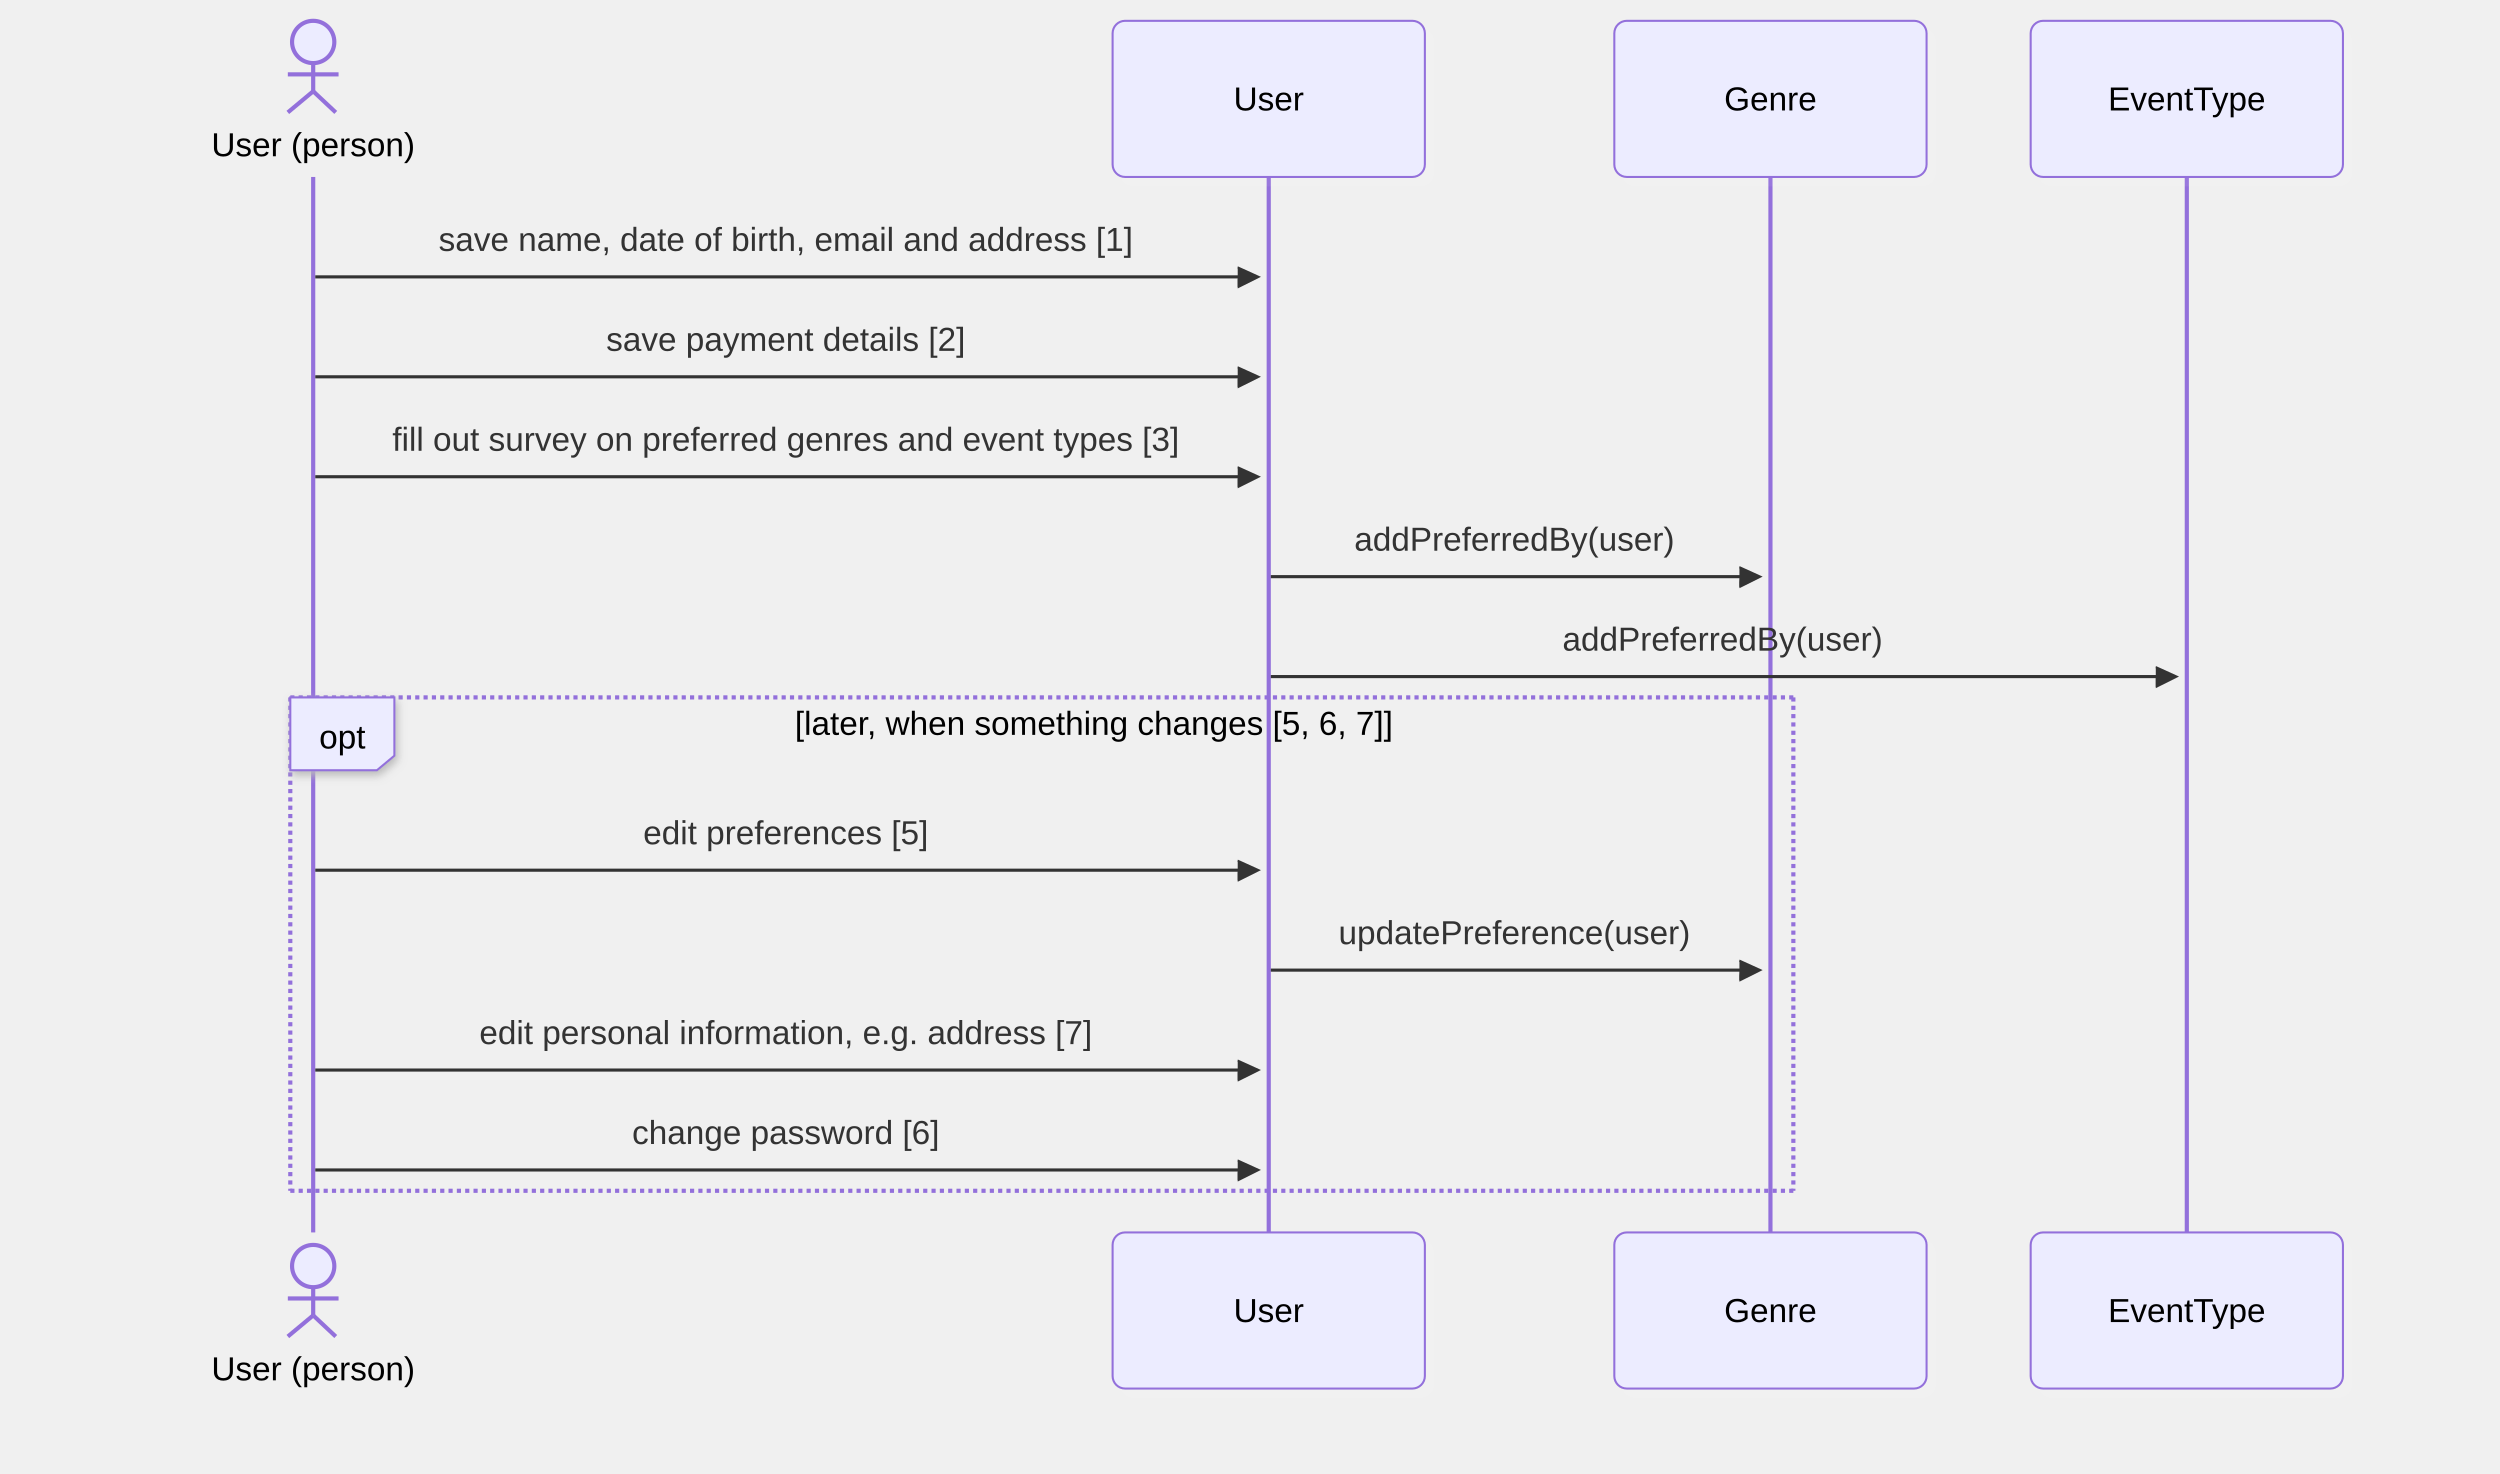
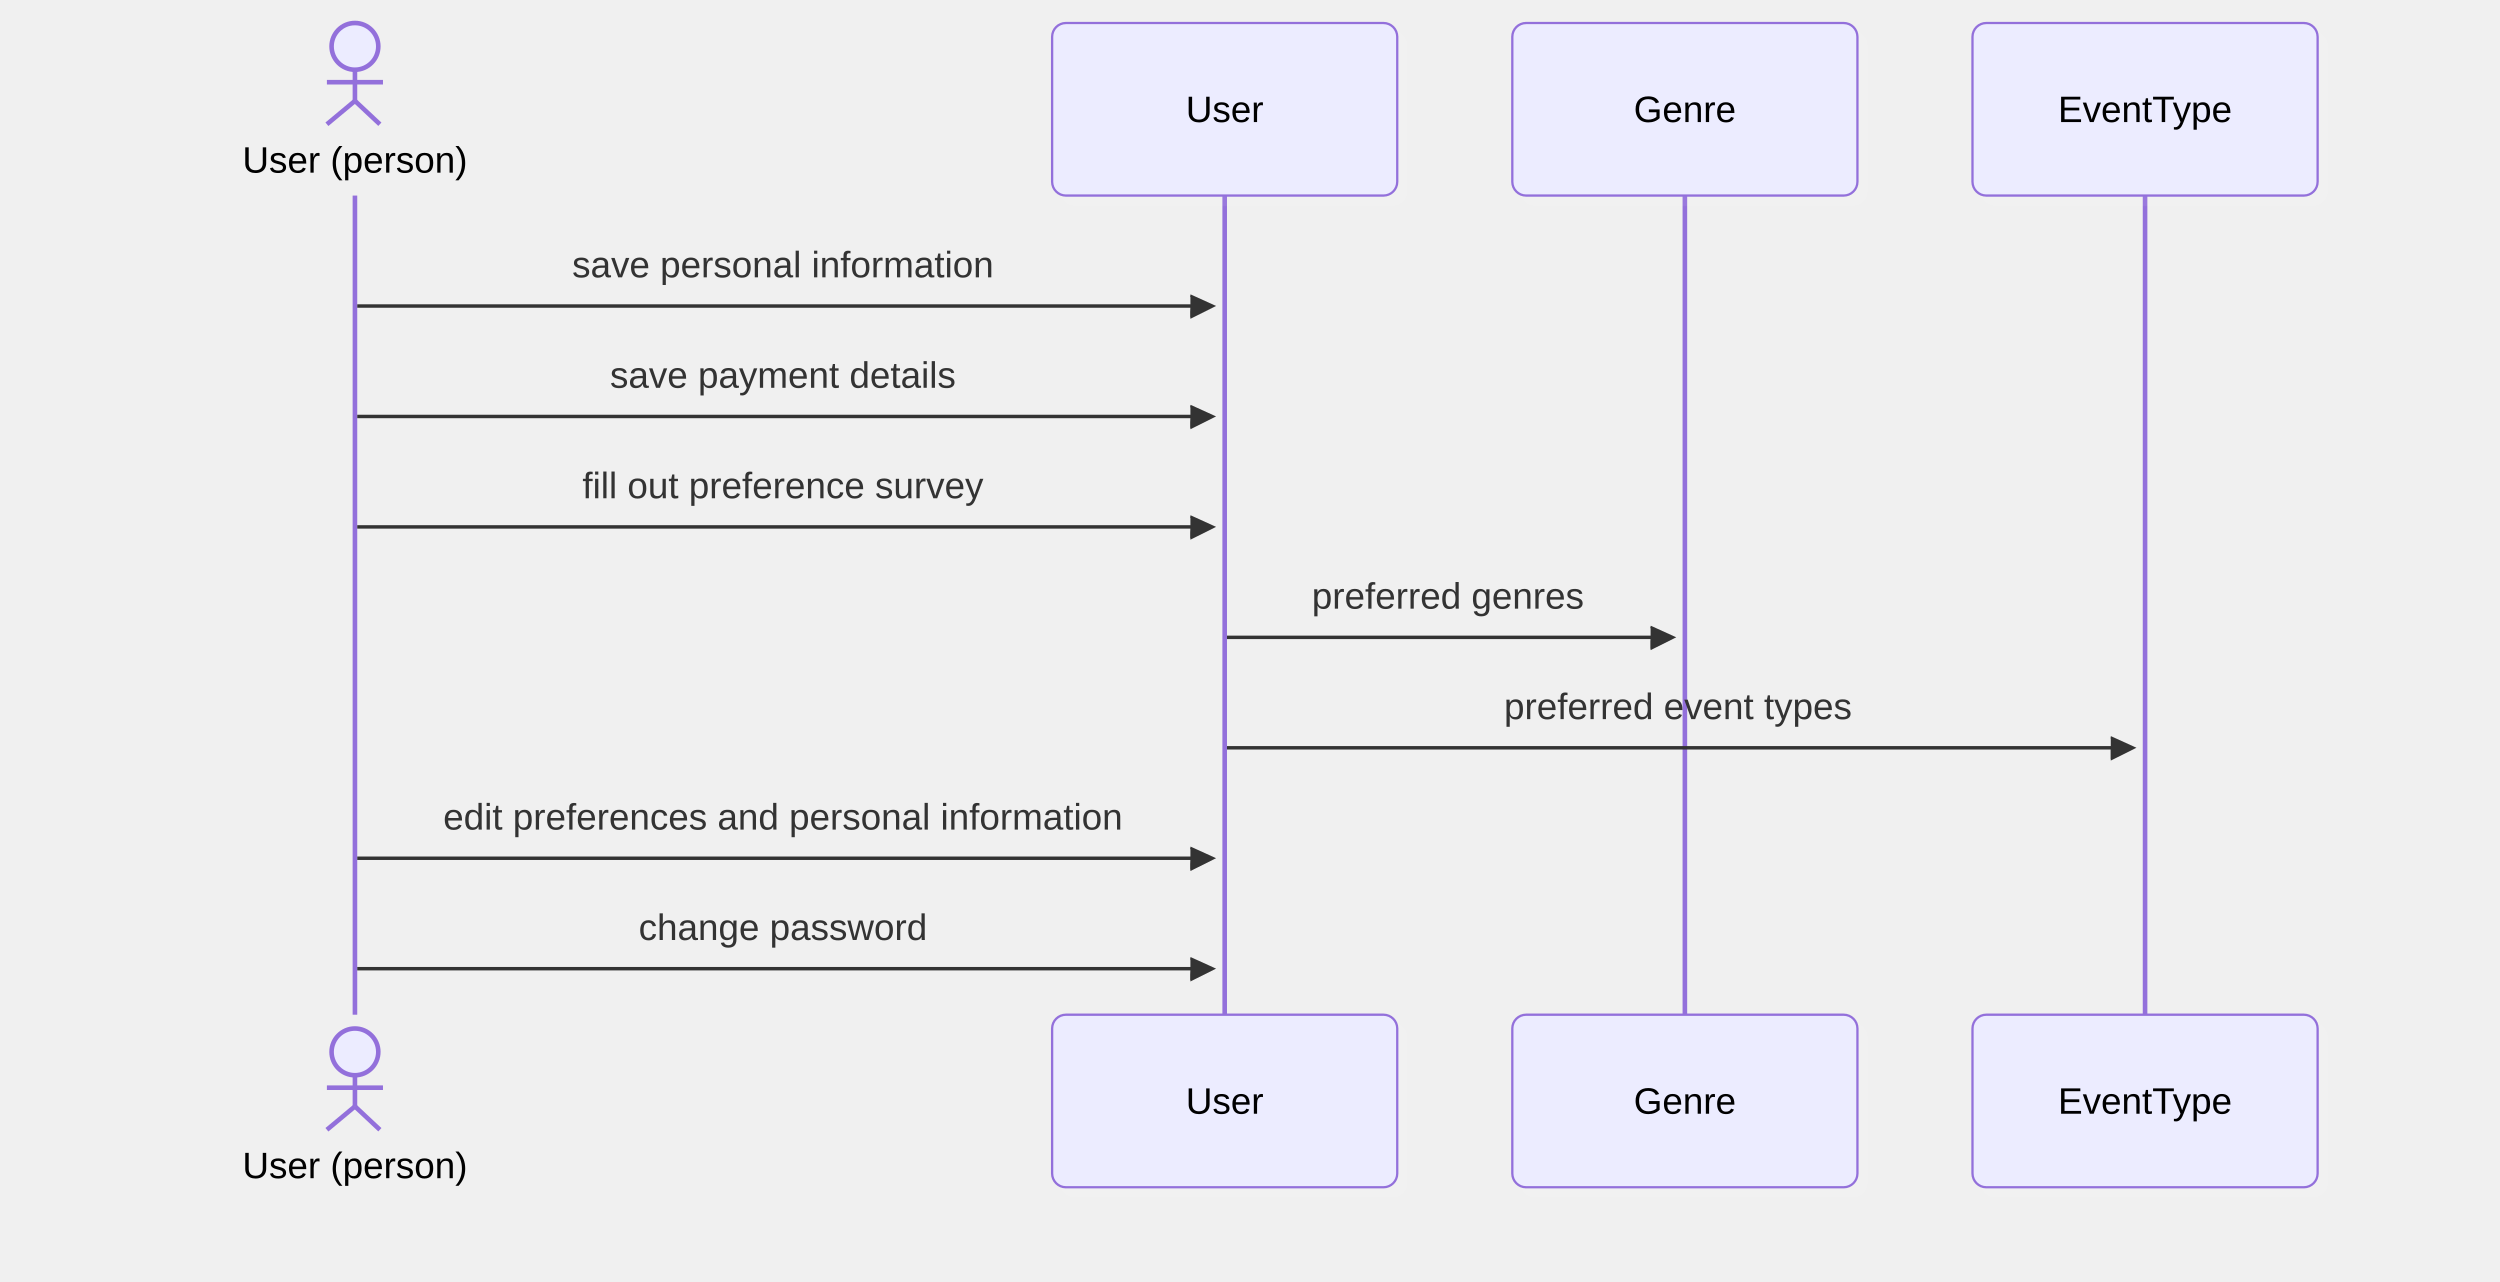
- <svg xmlns="http://www.w3.org/2000/svg" style="background-color: white;" id="container" width="1150" height="678" viewBox="-50 -10 1150 708" role="graphics-document document" aria-roledescription="sequence">
+ <svg xmlns="http://www.w3.org/2000/svg" style="background-color: white;" id="container" width="1028" height="527" viewBox="-50 -10 1028 557" role="graphics-document document" aria-roledescription="sequence">
  <g>
-     <rect x="900" y="582" fill="#eaeaea" stroke="#666" width="150" height="75" name="ET" rx="6" ry="6" class="actor actor-bottom" data-look="neo" filter="url(#container-drop-shadow)" />
-     <text x="975" y="619.5" dominant-baseline="central" alignment-baseline="central" class="actor actor-box" style="text-anchor: middle; font-size: 16px; font-weight: 400;">
-       <tspan x="975" dy="0">EventType</tspan>
+     <rect x="778" y="431" fill="#eaeaea" stroke="#666" width="150" height="75" name="ET" rx="6" ry="6" class="actor actor-bottom" data-look="neo" filter="url(#container-drop-shadow)" />
+     <text x="853" y="468.5" dominant-baseline="central" alignment-baseline="central" class="actor actor-box" style="text-anchor: middle; font-size: 16px; font-weight: 400;">
+       <tspan x="853" dy="0">EventType</tspan>
    </text>
  </g>
  <g>
-     <rect x="700" y="582" fill="#eaeaea" stroke="#666" width="150" height="75" name="GE" rx="6" ry="6" class="actor actor-bottom" data-look="neo" filter="url(#container-drop-shadow)" />
-     <text x="775" y="619.5" dominant-baseline="central" alignment-baseline="central" class="actor actor-box" style="text-anchor: middle; font-size: 16px; font-weight: 400;">
-       <tspan x="775" dy="0">Genre</tspan>
+     <rect x="578" y="431" fill="#eaeaea" stroke="#666" width="150" height="75" name="GE" rx="6" ry="6" class="actor actor-bottom" data-look="neo" filter="url(#container-drop-shadow)" />
+     <text x="653" y="468.5" dominant-baseline="central" alignment-baseline="central" class="actor actor-box" style="text-anchor: middle; font-size: 16px; font-weight: 400;">
+       <tspan x="653" dy="0">Genre</tspan>
    </text>
  </g>
  <g>
-     <rect x="459" y="582" fill="#eaeaea" stroke="#666" width="150" height="75" name="U" rx="6" ry="6" class="actor actor-bottom" data-look="neo" filter="url(#container-drop-shadow)" />
-     <text x="534" y="619.5" dominant-baseline="central" alignment-baseline="central" class="actor actor-box" style="text-anchor: middle; font-size: 16px; font-weight: 400;">
-       <tspan x="534" dy="0">User</tspan>
+     <rect x="378" y="431" fill="#eaeaea" stroke="#666" width="150" height="75" name="U" rx="6" ry="6" class="actor actor-bottom" data-look="neo" filter="url(#container-drop-shadow)" />
+     <text x="453" y="468.5" dominant-baseline="central" alignment-baseline="central" class="actor actor-box" style="text-anchor: middle; font-size: 16px; font-weight: 400;">
+       <tspan x="453" dy="0">User</tspan>
    </text>
  </g>
  <g />
  <g>
-     <line id="actor3" x1="975" y1="75" x2="975" y2="582" class="actor-line 200" stroke-width="0.5px" stroke="#999" name="ET" data-et="life-line" data-id="ET" />
+     <line id="actor3" x1="853" y1="75" x2="853" y2="431" class="actor-line 200" stroke-width="0.5px" stroke="#999" name="ET" data-et="life-line" data-id="ET" />
    <g id="root-3" data-look="neo" data-et="participant" data-type="participant" data-id="ET">
-       <rect x="900" y="0" fill="#eaeaea" stroke="#666" width="150" height="75" name="ET" rx="6" ry="6" class="actor actor-top" data-look="neo" filter="url(#container-drop-shadow)" />
-       <text x="975" y="37.5" dominant-baseline="central" alignment-baseline="central" class="actor actor-box" style="text-anchor: middle; font-size: 16px; font-weight: 400;">
-         <tspan x="975" dy="0">EventType</tspan>
+       <rect x="778" y="0" fill="#eaeaea" stroke="#666" width="150" height="75" name="ET" rx="6" ry="6" class="actor actor-top" data-look="neo" filter="url(#container-drop-shadow)" />
+       <text x="853" y="37.5" dominant-baseline="central" alignment-baseline="central" class="actor actor-box" style="text-anchor: middle; font-size: 16px; font-weight: 400;">
+         <tspan x="853" dy="0">EventType</tspan>
      </text>
    </g>
  </g>
  <g>
-     <line id="actor2" x1="775" y1="75" x2="775" y2="582" class="actor-line 200" stroke-width="0.5px" stroke="#999" name="GE" data-et="life-line" data-id="GE" />
+     <line id="actor2" x1="653" y1="75" x2="653" y2="431" class="actor-line 200" stroke-width="0.5px" stroke="#999" name="GE" data-et="life-line" data-id="GE" />
    <g id="root-2" data-look="neo" data-et="participant" data-type="participant" data-id="GE">
-       <rect x="700" y="0" fill="#eaeaea" stroke="#666" width="150" height="75" name="GE" rx="6" ry="6" class="actor actor-top" data-look="neo" filter="url(#container-drop-shadow)" />
-       <text x="775" y="37.5" dominant-baseline="central" alignment-baseline="central" class="actor actor-box" style="text-anchor: middle; font-size: 16px; font-weight: 400;">
-         <tspan x="775" dy="0">Genre</tspan>
+       <rect x="578" y="0" fill="#eaeaea" stroke="#666" width="150" height="75" name="GE" rx="6" ry="6" class="actor actor-top" data-look="neo" filter="url(#container-drop-shadow)" />
+       <text x="653" y="37.5" dominant-baseline="central" alignment-baseline="central" class="actor actor-box" style="text-anchor: middle; font-size: 16px; font-weight: 400;">
+         <tspan x="653" dy="0">Genre</tspan>
      </text>
    </g>
  </g>
  <g>
-     <line id="actor1" x1="534" y1="75" x2="534" y2="582" class="actor-line 200" stroke-width="0.5px" stroke="#999" name="U" data-et="life-line" data-id="U" />
+     <line id="actor1" x1="453" y1="75" x2="453" y2="431" class="actor-line 200" stroke-width="0.5px" stroke="#999" name="U" data-et="life-line" data-id="U" />
    <g id="root-1" data-look="neo" data-et="participant" data-type="participant" data-id="U">
-       <rect x="459" y="0" fill="#eaeaea" stroke="#666" width="150" height="75" name="U" rx="6" ry="6" class="actor actor-top" data-look="neo" filter="url(#container-drop-shadow)" />
-       <text x="534" y="37.5" dominant-baseline="central" alignment-baseline="central" class="actor actor-box" style="text-anchor: middle; font-size: 16px; font-weight: 400;">
-         <tspan x="534" dy="0">User</tspan>
+       <rect x="378" y="0" fill="#eaeaea" stroke="#666" width="150" height="75" name="U" rx="6" ry="6" class="actor actor-top" data-look="neo" filter="url(#container-drop-shadow)" />
+       <text x="453" y="37.5" dominant-baseline="central" alignment-baseline="central" class="actor actor-box" style="text-anchor: middle; font-size: 16px; font-weight: 400;">
+         <tspan x="453" dy="0">User</tspan>
      </text>
    </g>
  </g>
  <g>
-     <line id="actor0" x1="75" y1="75" x2="75" y2="582" class="actor-line 200" stroke-width="0.5px" stroke="#999" name="UP" data-et="life-line" data-id="UP" />
+     <line id="actor0" x1="75" y1="75" x2="75" y2="431" class="actor-line 200" stroke-width="0.5px" stroke="#999" name="UP" data-et="life-line" data-id="UP" />
  </g>
  <style>#container{font-family:"trebuchet ms",verdana,arial,sans-serif;font-size:16px;fill:#333;}@keyframes edge-animation-frame{from{stroke-dashoffset:0;}}@keyframes dash{to{stroke-dashoffset:0;}}#container .edge-animation-slow{stroke-dasharray:9,5!important;stroke-dashoffset:900;animation:dash 50s linear infinite;stroke-linecap:round;}#container .edge-animation-fast{stroke-dasharray:9,5!important;stroke-dashoffset:900;animation:dash 20s linear infinite;stroke-linecap:round;}#container .error-icon{fill:#552222;}#container .error-text{fill:#552222;stroke:#552222;}#container .edge-thickness-normal{stroke-width:1px;}#container .edge-thickness-thick{stroke-width:3.5px;}#container .edge-pattern-solid{stroke-dasharray:0;}#container .edge-thickness-invisible{stroke-width:0;fill:none;}#container .edge-pattern-dashed{stroke-dasharray:3;}#container .edge-pattern-dotted{stroke-dasharray:2;}#container .marker{fill:#333333;stroke:#333333;}#container .marker.cross{stroke:#333333;}#container svg{font-family:"trebuchet ms",verdana,arial,sans-serif;font-size:16px;}#container p{margin:0;}#container .actor{stroke:#9370DB;fill:#ECECFF;stroke-width:1;}#container rect.actor.outer-path[data-look="neo"]{filter:drop-shadow(1px 2px 2px rgba(185, 185, 185, 1));}#container rect.note[data-look="neo"]{stroke:#aaaa33;fill:#fff5ad;filter:drop-shadow(1px 2px 2px rgba(185, 185, 185, 1));}#container text.actor&gt;tspan{fill:black;stroke:none;}#container .actor-line{stroke:#9370DB;}#container .innerArc{stroke-width:1.5;stroke-dasharray:none;}#container .messageLine0{stroke-width:1.5;stroke-dasharray:none;stroke:#333;}#container .messageLine1{stroke-width:1.5;stroke-dasharray:2,2;stroke:#333;}#container [id$="-arrowhead"] path{fill:#333;stroke:#333;}#container .sequenceNumber{fill:white;}#container [id$="-sequencenumber"]{fill:#333;}#container [id$="-crosshead"] path{fill:#333;stroke:#333;}#container .messageText{fill:#333;stroke:none;}#container .labelBox{stroke:#9370DB;fill:#ECECFF;filter:drop-shadow(1px 2px 2px rgba(185, 185, 185, 1));}#container .labelText,#container .labelText&gt;tspan{fill:black;stroke:none;}#container .loopText,#container .loopText&gt;tspan{fill:black;stroke:none;}#container .sectionTitle,#container .sectionTitle&gt;tspan{fill:black;stroke:none;}#container .loopLine{stroke-width:2px;stroke-dasharray:2,2;stroke:#9370DB;fill:#9370DB;}#container .note{stroke:#aaaa33;fill:#fff5ad;}#container .noteText,#container .noteText&gt;tspan{fill:black;stroke:none;}#container .activation0{fill:#f4f4f4;stroke:#666;}#container .activation1{fill:#f4f4f4;stroke:#666;}#container .activation2{fill:#f4f4f4;stroke:#666;}#container .actorPopupMenu{position:absolute;}#container .actorPopupMenuPanel{position:absolute;fill:#ECECFF;box-shadow:0px 8px 16px 0px rgba(0,0,0,0.2);filter:drop-shadow(3px 5px 2px rgb(0 0 0 / 0.4));}#container .actor-man circle,#container line{fill:#ECECFF;stroke-width:2px;}#container g rect.rect{filter:drop-shadow(1px 2px 2px rgba(185, 185, 185, 1));stroke:#9370DB;}#container .node .neo-node{stroke:#9370DB;}#container [data-look="neo"].node rect,#container [data-look="neo"].cluster rect,#container [data-look="neo"].node polygon{stroke:#9370DB;filter:drop-shadow(1px 2px 2px rgba(185, 185, 185, 1));}#container [data-look="neo"].swimlane.cluster rect{filter:none;}#container [data-look="neo"].node path{stroke:#9370DB;stroke-width:1px;}#container [data-look="neo"].node .outer-path{filter:drop-shadow(1px 2px 2px rgba(185, 185, 185, 1));}#container [data-look="neo"].node .neo-line path{stroke:#9370DB;filter:none;}#container [data-look="neo"].node circle{stroke:#9370DB;filter:drop-shadow(1px 2px 2px rgba(185, 185, 185, 1));}#container [data-look="neo"].node circle .state-start{fill:#000000;}#container [data-look="neo"].icon-shape .icon{fill:#9370DB;filter:drop-shadow(1px 2px 2px rgba(185, 185, 185, 1));}#container [data-look="neo"].icon-shape .icon-neo path{stroke:#9370DB;filter:drop-shadow(1px 2px 2px rgba(185, 185, 185, 1));}#container :root{--mermaid-font-family:"trebuchet ms",verdana,arial,sans-serif;}</style>
  <g />
  <defs>
    <symbol id="container-computer" width="24" height="24">
      <path transform="scale(.5)" d="M2 2v13h20v-13h-20zm18 11h-16v-9h16v9zm-10.228 6l.466-1h3.524l.467 1h-4.457zm14.228 3h-24l2-6h2.104l-1.33 4h18.45l-1.297-4h2.073l2 6zm-5-10h-14v-7h14v7z" />
    </symbol>
  </defs>
  <defs>
    <symbol id="container-database" fill-rule="evenodd" clip-rule="evenodd">
      <path transform="scale(.5)" d="M12.258.001l.256.004.255.005.253.008.251.01.249.012.247.015.246.016.242.019.241.02.239.023.236.024.233.027.231.028.229.031.225.032.223.034.22.036.217.038.214.04.211.041.208.043.205.045.201.046.198.048.194.05.191.051.187.053.183.054.18.056.175.057.172.059.168.06.163.061.16.063.155.064.15.066.074.033.073.033.071.034.07.034.069.035.068.035.067.035.066.035.064.036.064.036.062.036.06.036.06.037.058.037.058.037.055.038.055.038.053.038.052.038.051.039.05.039.048.039.047.039.045.04.044.04.043.04.041.04.04.041.039.041.037.041.036.041.034.041.033.042.032.042.03.042.029.042.027.042.026.043.024.043.023.043.021.043.02.043.018.044.017.043.015.044.013.044.012.044.011.045.009.044.007.045.006.045.004.045.002.045.001.045v17l-.001.045-.002.045-.004.045-.006.045-.007.045-.009.044-.011.045-.012.044-.013.044-.015.044-.017.043-.018.044-.02.043-.021.043-.023.043-.024.043-.026.043-.027.042-.029.042-.03.042-.032.042-.033.042-.034.041-.036.041-.037.041-.039.041-.04.041-.041.04-.043.04-.044.04-.045.04-.047.039-.048.039-.05.039-.051.039-.052.038-.053.038-.055.038-.055.038-.058.037-.058.037-.06.037-.06.036-.062.036-.064.036-.064.036-.066.035-.067.035-.068.035-.069.035-.07.034-.071.034-.073.033-.074.033-.15.066-.155.064-.16.063-.163.061-.168.06-.172.059-.175.057-.18.056-.183.054-.187.053-.191.051-.194.05-.198.048-.201.046-.205.045-.208.043-.211.041-.214.04-.217.038-.22.036-.223.034-.225.032-.229.031-.231.028-.233.027-.236.024-.239.023-.241.02-.242.019-.246.016-.247.015-.249.012-.251.01-.253.008-.255.005-.256.004-.258.001-.258-.001-.256-.004-.255-.005-.253-.008-.251-.01-.249-.012-.247-.015-.245-.016-.243-.019-.241-.02-.238-.023-.236-.024-.234-.027-.231-.028-.228-.031-.226-.032-.223-.034-.22-.036-.217-.038-.214-.04-.211-.041-.208-.043-.204-.045-.201-.046-.198-.048-.195-.05-.19-.051-.187-.053-.184-.054-.179-.056-.176-.057-.172-.059-.167-.06-.164-.061-.159-.063-.155-.064-.151-.066-.074-.033-.072-.033-.072-.034-.07-.034-.069-.035-.068-.035-.067-.035-.066-.035-.064-.036-.063-.036-.062-.036-.061-.036-.06-.037-.058-.037-.057-.037-.056-.038-.055-.038-.053-.038-.052-.038-.051-.039-.049-.039-.049-.039-.046-.039-.046-.04-.044-.04-.043-.04-.041-.04-.04-.041-.039-.041-.037-.041-.036-.041-.034-.041-.033-.042-.032-.042-.03-.042-.029-.042-.027-.042-.026-.043-.024-.043-.023-.043-.021-.043-.02-.043-.018-.044-.017-.043-.015-.044-.013-.044-.012-.044-.011-.045-.009-.044-.007-.045-.006-.045-.004-.045-.002-.045-.001-.045v-17l.001-.045.002-.045.004-.045.006-.045.007-.045.009-.044.011-.045.012-.044.013-.044.015-.044.017-.043.018-.044.02-.043.021-.043.023-.043.024-.043.026-.043.027-.042.029-.042.03-.042.032-.042.033-.042.034-.041.036-.041.037-.041.039-.041.04-.041.041-.04.043-.04.044-.04.046-.04.046-.039.049-.039.049-.039.051-.039.052-.038.053-.038.055-.038.056-.038.057-.037.058-.037.06-.037.061-.036.062-.036.063-.036.064-.036.066-.035.067-.035.068-.035.069-.035.07-.034.072-.034.072-.033.074-.033.151-.066.155-.064.159-.063.164-.061.167-.06.172-.059.176-.057.179-.056.184-.054.187-.053.19-.051.195-.05.198-.048.201-.046.204-.045.208-.043.211-.041.214-.04.217-.038.22-.036.223-.034.226-.032.228-.031.231-.028.234-.027.236-.024.238-.023.241-.02.243-.019.245-.016.247-.015.249-.012.251-.01.253-.008.255-.005.256-.004.258-.001.258.001zm-9.258 20.499v.01l.001.021.003.021.004.022.005.021.006.022.007.022.009.023.01.022.011.023.012.023.013.023.015.023.016.024.017.023.018.024.019.024.021.024.022.025.023.024.024.025.052.049.056.05.061.051.066.051.07.051.075.051.079.052.084.052.088.052.092.052.097.052.102.051.105.052.11.052.114.051.119.051.123.051.127.05.131.05.135.05.139.048.144.049.147.047.152.047.155.047.16.045.163.045.167.043.171.043.176.041.178.041.183.039.187.039.19.037.194.035.197.035.202.033.204.031.209.03.212.029.216.027.219.025.222.024.226.021.23.02.233.018.236.016.24.015.243.012.246.01.249.008.253.005.256.004.259.001.26-.001.257-.004.254-.005.25-.008.247-.011.244-.012.241-.014.237-.016.233-.018.231-.021.226-.021.224-.024.22-.026.216-.027.212-.028.21-.031.205-.031.202-.034.198-.034.194-.036.191-.037.187-.039.183-.04.179-.04.175-.042.172-.043.168-.044.163-.045.16-.046.155-.046.152-.047.148-.048.143-.049.139-.049.136-.05.131-.05.126-.05.123-.051.118-.052.114-.051.11-.052.106-.052.101-.052.096-.052.092-.052.088-.053.083-.051.079-.052.074-.052.07-.051.065-.051.06-.051.056-.05.051-.05.023-.024.023-.025.021-.024.02-.024.019-.024.018-.024.017-.024.015-.023.014-.024.013-.023.012-.023.01-.023.01-.022.008-.022.006-.022.006-.022.004-.022.004-.021.001-.021.001-.021v-4.127l-.077.055-.08.053-.083.054-.085.053-.087.052-.09.052-.093.051-.095.05-.097.05-.1.049-.102.049-.105.048-.106.047-.109.047-.111.046-.114.045-.115.045-.118.044-.12.043-.122.042-.124.042-.126.041-.128.04-.13.04-.132.038-.134.038-.135.037-.138.037-.139.035-.142.035-.143.034-.144.033-.147.032-.148.031-.15.03-.151.03-.153.029-.154.027-.156.027-.158.026-.159.025-.161.024-.162.023-.163.022-.165.021-.166.02-.167.019-.169.018-.169.017-.171.016-.173.015-.173.014-.175.013-.175.012-.177.011-.178.01-.179.008-.179.008-.181.006-.182.005-.182.004-.184.003-.184.002h-.37l-.184-.002-.184-.003-.182-.004-.182-.005-.181-.006-.179-.008-.179-.008-.178-.01-.176-.011-.176-.012-.175-.013-.173-.014-.172-.015-.171-.016-.17-.017-.169-.018-.167-.019-.166-.02-.165-.021-.163-.022-.162-.023-.161-.024-.159-.025-.157-.026-.156-.027-.155-.027-.153-.029-.151-.03-.15-.03-.148-.031-.146-.032-.145-.033-.143-.034-.141-.035-.14-.035-.137-.037-.136-.037-.134-.038-.132-.038-.13-.04-.128-.04-.126-.041-.124-.042-.122-.042-.12-.044-.117-.043-.116-.045-.113-.045-.112-.046-.109-.047-.106-.047-.105-.048-.102-.049-.1-.049-.097-.05-.095-.05-.093-.052-.09-.051-.087-.052-.085-.053-.083-.054-.08-.054-.077-.054v4.127zm0-5.654v.011l.001.021.003.021.004.021.005.022.006.022.007.022.009.022.01.022.011.023.012.023.013.023.015.024.016.023.017.024.018.024.019.024.021.024.022.024.023.025.024.024.052.05.056.05.061.05.066.051.07.051.075.052.079.051.084.052.088.052.092.052.097.052.102.052.105.052.11.051.114.051.119.052.123.05.127.051.131.05.135.049.139.049.144.048.147.048.152.047.155.046.16.045.163.045.167.044.171.042.176.042.178.04.183.04.187.038.19.037.194.036.197.034.202.033.204.032.209.03.212.028.216.027.219.025.222.024.226.022.23.02.233.018.236.016.24.014.243.012.246.01.249.008.253.006.256.003.259.001.26-.001.257-.003.254-.006.25-.008.247-.01.244-.012.241-.015.237-.016.233-.018.231-.02.226-.022.224-.024.22-.025.216-.027.212-.029.21-.03.205-.032.202-.033.198-.035.194-.036.191-.037.187-.039.183-.039.179-.041.175-.042.172-.043.168-.044.163-.045.16-.045.155-.047.152-.047.148-.048.143-.048.139-.05.136-.049.131-.05.126-.051.123-.051.118-.051.114-.052.11-.052.106-.052.101-.052.096-.052.092-.052.088-.052.083-.052.079-.052.074-.051.07-.052.065-.051.06-.05.056-.051.051-.049.023-.025.023-.024.021-.025.02-.024.019-.024.018-.024.017-.024.015-.023.014-.023.013-.024.012-.022.01-.023.01-.023.008-.022.006-.022.006-.022.004-.021.004-.022.001-.021.001-.021v-4.139l-.077.054-.08.054-.083.054-.085.052-.087.053-.09.051-.093.051-.095.051-.097.05-.1.049-.102.049-.105.048-.106.047-.109.047-.111.046-.114.045-.115.044-.118.044-.12.044-.122.042-.124.042-.126.041-.128.04-.13.039-.132.039-.134.038-.135.037-.138.036-.139.036-.142.035-.143.033-.144.033-.147.033-.148.031-.15.03-.151.03-.153.028-.154.028-.156.027-.158.026-.159.025-.161.024-.162.023-.163.022-.165.021-.166.02-.167.019-.169.018-.169.017-.171.016-.173.015-.173.014-.175.013-.175.012-.177.011-.178.009-.179.009-.179.007-.181.007-.182.005-.182.004-.184.003-.184.002h-.37l-.184-.002-.184-.003-.182-.004-.182-.005-.181-.007-.179-.007-.179-.009-.178-.009-.176-.011-.176-.012-.175-.013-.173-.014-.172-.015-.171-.016-.17-.017-.169-.018-.167-.019-.166-.02-.165-.021-.163-.022-.162-.023-.161-.024-.159-.025-.157-.026-.156-.027-.155-.028-.153-.028-.151-.03-.15-.03-.148-.031-.146-.033-.145-.033-.143-.033-.141-.035-.14-.036-.137-.036-.136-.037-.134-.038-.132-.039-.13-.039-.128-.04-.126-.041-.124-.042-.122-.043-.12-.043-.117-.044-.116-.044-.113-.046-.112-.046-.109-.046-.106-.047-.105-.048-.102-.049-.1-.049-.097-.05-.095-.051-.093-.051-.09-.051-.087-.053-.085-.052-.083-.054-.08-.054-.077-.054v4.139zm0-5.666v.011l.001.02.003.022.004.021.005.022.006.021.007.022.009.023.01.022.011.023.012.023.013.023.015.023.016.024.017.024.018.023.019.024.021.025.022.024.023.024.024.025.052.05.056.05.061.05.066.051.07.051.075.052.079.051.084.052.088.052.092.052.097.052.102.052.105.051.11.052.114.051.119.051.123.051.127.05.131.05.135.05.139.049.144.048.147.048.152.047.155.046.16.045.163.045.167.043.171.043.176.042.178.04.183.04.187.038.19.037.194.036.197.034.202.033.204.032.209.03.212.028.216.027.219.025.222.024.226.021.23.02.233.018.236.017.24.014.243.012.246.01.249.008.253.006.256.003.259.001.26-.001.257-.003.254-.006.25-.008.247-.01.244-.013.241-.014.237-.016.233-.018.231-.02.226-.022.224-.024.22-.025.216-.027.212-.029.21-.03.205-.032.202-.033.198-.035.194-.036.191-.037.187-.039.183-.039.179-.041.175-.042.172-.043.168-.044.163-.045.16-.045.155-.047.152-.047.148-.048.143-.049.139-.049.136-.049.131-.051.126-.05.123-.051.118-.052.114-.051.11-.052.106-.052.101-.052.096-.052.092-.052.088-.052.083-.052.079-.052.074-.052.07-.051.065-.051.06-.051.056-.05.051-.049.023-.025.023-.025.021-.024.02-.024.019-.024.018-.024.017-.024.015-.023.014-.024.013-.023.012-.023.01-.022.01-.023.008-.022.006-.022.006-.022.004-.022.004-.021.001-.021.001-.021v-4.153l-.077.054-.08.054-.083.053-.085.053-.087.053-.09.051-.093.051-.095.051-.097.05-.1.049-.102.048-.105.048-.106.048-.109.046-.111.046-.114.046-.115.044-.118.044-.12.043-.122.043-.124.042-.126.041-.128.04-.13.039-.132.039-.134.038-.135.037-.138.036-.139.036-.142.034-.143.034-.144.033-.147.032-.148.032-.15.03-.151.03-.153.028-.154.028-.156.027-.158.026-.159.024-.161.024-.162.023-.163.023-.165.021-.166.02-.167.019-.169.018-.169.017-.171.016-.173.015-.173.014-.175.013-.175.012-.177.01-.178.01-.179.009-.179.007-.181.006-.182.006-.182.004-.184.003-.184.001-.185.001-.185-.001-.184-.001-.184-.003-.182-.004-.182-.006-.181-.006-.179-.007-.179-.009-.178-.01-.176-.01-.176-.012-.175-.013-.173-.014-.172-.015-.171-.016-.17-.017-.169-.018-.167-.019-.166-.02-.165-.021-.163-.023-.162-.023-.161-.024-.159-.024-.157-.026-.156-.027-.155-.028-.153-.028-.151-.03-.15-.03-.148-.032-.146-.032-.145-.033-.143-.034-.141-.034-.14-.036-.137-.036-.136-.037-.134-.038-.132-.039-.13-.039-.128-.041-.126-.041-.124-.041-.122-.043-.12-.043-.117-.044-.116-.044-.113-.046-.112-.046-.109-.046-.106-.048-.105-.048-.102-.048-.1-.05-.097-.049-.095-.051-.093-.051-.09-.052-.087-.052-.085-.053-.083-.053-.08-.054-.077-.054v4.153zm8.74-8.179l-.257.004-.254.005-.25.008-.247.011-.244.012-.241.014-.237.016-.233.018-.231.021-.226.022-.224.023-.22.026-.216.027-.212.028-.21.031-.205.032-.202.033-.198.034-.194.036-.191.038-.187.038-.183.04-.179.041-.175.042-.172.043-.168.043-.163.045-.16.046-.155.046-.152.048-.148.048-.143.048-.139.049-.136.05-.131.05-.126.051-.123.051-.118.051-.114.052-.11.052-.106.052-.101.052-.096.052-.092.052-.088.052-.083.052-.079.052-.074.051-.07.052-.065.051-.06.05-.056.05-.051.05-.023.025-.023.024-.021.024-.02.025-.019.024-.018.024-.017.023-.015.024-.014.023-.013.023-.012.023-.01.023-.01.022-.008.022-.006.023-.006.021-.004.022-.004.021-.001.021-.001.021.001.021.001.021.004.021.004.022.006.021.006.023.008.022.01.022.01.023.012.023.013.023.014.023.015.024.017.023.018.024.019.024.02.025.021.024.023.024.023.025.051.05.056.05.06.05.065.051.07.052.074.051.079.052.083.052.088.052.092.052.096.052.101.052.106.052.11.052.114.052.118.051.123.051.126.051.131.05.136.05.139.049.143.048.148.048.152.048.155.046.16.046.163.045.168.043.172.043.175.042.179.041.183.04.187.038.191.038.194.036.198.034.202.033.205.032.21.031.212.028.216.027.22.026.224.023.226.022.231.021.233.018.237.016.241.014.244.012.247.011.25.008.254.005.257.004.26.001.26-.001.257-.004.254-.005.25-.008.247-.011.244-.012.241-.014.237-.016.233-.018.231-.021.226-.022.224-.023.22-.026.216-.027.212-.028.21-.031.205-.032.202-.033.198-.034.194-.036.191-.038.187-.038.183-.04.179-.041.175-.042.172-.043.168-.043.163-.045.16-.046.155-.046.152-.048.148-.048.143-.048.139-.049.136-.05.131-.05.126-.051.123-.051.118-.051.114-.052.11-.052.106-.052.101-.052.096-.052.092-.052.088-.052.083-.052.079-.052.074-.051.07-.052.065-.051.06-.05.056-.05.051-.05.023-.025.023-.024.021-.024.02-.025.019-.024.018-.024.017-.023.015-.024.014-.023.013-.023.012-.023.01-.023.01-.022.008-.022.006-.023.006-.021.004-.022.004-.021.001-.021.001-.021-.001-.021-.001-.021-.004-.021-.004-.022-.006-.021-.006-.023-.008-.022-.01-.022-.01-.023-.012-.023-.013-.023-.014-.023-.015-.024-.017-.023-.018-.024-.019-.024-.02-.025-.021-.024-.023-.024-.023-.025-.051-.05-.056-.05-.06-.05-.065-.051-.07-.052-.074-.051-.079-.052-.083-.052-.088-.052-.092-.052-.096-.052-.101-.052-.106-.052-.11-.052-.114-.052-.118-.051-.123-.051-.126-.051-.131-.05-.136-.05-.139-.049-.143-.048-.148-.048-.152-.048-.155-.046-.16-.046-.163-.045-.168-.043-.172-.043-.175-.042-.179-.041-.183-.04-.187-.038-.191-.038-.194-.036-.198-.034-.202-.033-.205-.032-.21-.031-.212-.028-.216-.027-.22-.026-.224-.023-.226-.022-.231-.021-.233-.018-.237-.016-.241-.014-.244-.012-.247-.011-.25-.008-.254-.005-.257-.004-.26-.001-.26.001z" />
    </symbol>
  </defs>
  <defs>
    <symbol id="container-clock" width="24" height="24">
      <path transform="scale(.5)" d="M12 2c5.514 0 10 4.486 10 10s-4.486 10-10 10-10-4.486-10-10 4.486-10 10-10zm0-2c-6.627 0-12 5.373-12 12s5.373 12 12 12 12-5.373 12-12-5.373-12-12-12zm5.848 12.459c.202.038.202.333.001.372-1.907.361-6.045 1.111-6.547 1.111-.719 0-1.301-.582-1.301-1.301 0-.512.77-5.447 1.125-7.445.034-.192.312-.181.343.014l.985 6.238 5.394 1.011z" />
    </symbol>
  </defs>
  <defs>
    <marker id="container-arrowhead" refX="7.9" refY="5" markerUnits="userSpaceOnUse" markerWidth="12" markerHeight="12" orient="auto-start-reverse">
      <path d="M -1 0 L 10 5 L 0 10 z" />
    </marker>
  </defs>
  <defs>
    <marker id="container-crosshead" markerWidth="15" markerHeight="8" orient="auto" refX="4" refY="4.5">
      <path fill="none" stroke="#000000" stroke-width="1pt" d="M 1,2 L 6,7 M 6,2 L 1,7" style="stroke-dasharray: 0, 0;" />
    </marker>
  </defs>
  <defs>
    <marker id="container-filled-head" refX="15.5" refY="7" markerWidth="20" markerHeight="28" orient="auto">
      <path d="M 18,7 L9,13 L14,7 L9,1 Z" />
    </marker>
  </defs>
  <defs>
    <marker id="container-sequencenumber" refX="15" refY="15" markerWidth="60" markerHeight="40" orient="auto">
      <circle cx="15" cy="15" r="6" />
    </marker>
  </defs>
  <defs>
    <marker id="container-solidTopArrowHead" refX="7.9" refY="7.25" markerUnits="userSpaceOnUse" markerWidth="12" markerHeight="12" orient="auto-start-reverse">
      <path d="M 0 0 L 10 8 L 0 8 z" />
    </marker>
  </defs>
  <defs>
    <marker id="container-solidBottomArrowHead" refX="7.9" refY="0.75" markerUnits="userSpaceOnUse" markerWidth="12" markerHeight="12" orient="auto-start-reverse">
      <path d="M 0 0 L 10 0 L 0 8 z" />
    </marker>
  </defs>
  <defs>
    <marker id="container-stickTopArrowHead" refX="7.5" refY="7" markerUnits="userSpaceOnUse" markerWidth="12" markerHeight="12" orient="auto-start-reverse">
      <path d="M 0 0 L 7 7" stroke="black" stroke-width="1.5" fill="none" />
    </marker>
  </defs>
  <defs>
    <marker id="container-stickBottomArrowHead" refX="7.5" refY="0" markerUnits="userSpaceOnUse" markerWidth="12" markerHeight="12" orient="auto-start-reverse">
      <path d="M 0 7 L 7 0" stroke="black" stroke-width="1.5" fill="none" />
    </marker>
  </defs>
  <defs>
    <filter id="container-drop-shadow" height="130%" width="130%">
      <feDropShadow dx="4" dy="4" stdDeviation="0" flood-opacity="0.06" flood-color="#FFFFFF" />
    </filter>
  </defs>
-   <g data-et="control-structure" data-id="i10">
-     <line x1="64" y1="325" x2="786" y2="325" class="loopLine" />
-     <line x1="786" y1="325" x2="786" y2="562" class="loopLine" />
-     <line x1="64" y1="562" x2="786" y2="562" class="loopLine" />
-     <line x1="64" y1="325" x2="64" y2="562" class="loopLine" />
-     <polygon points="64,325 114,325 114,353 105.6,360 64,360" class="labelBox" />
-     <text x="89" y="345" text-anchor="middle" dominant-baseline="middle" alignment-baseline="middle" class="labelText" style="font-size: 16px; font-weight: 400;">opt</text>
-     <text x="450" y="343" text-anchor="middle" class="loopText" style="font-size: 16px; font-weight: 400;">
-       <tspan x="450">[later, when something changes [5, 6, 7]]</tspan>
-     </text>
-   </g>
  <g class="actor-man actor-top" name="UP" data-et="participant" data-type="actor" data-id="UP" style="stroke: rgb(147, 112, 219);">
    <line id="actor-man-torso0" x1="75" y1="20.308" x2="75" y2="33.846" />
    <line id="actor-man-arms0" x1="62.815" y1="25.723" x2="87.185" y2="25.723" />
    <line x1="62.815" y1="44" x2="75" y2="33.846" />
    <line x1="75" y1="33.846" x2="85.831" y2="44" />
    <circle cx="75" cy="10.154" r="10.154" width="150" height="75" />
    <text x="75" y="59.5" dominant-baseline="central" alignment-baseline="central" class="actor actor-man" style="text-anchor: middle; font-size: 16px; font-weight: 400;">
      <tspan x="75" dy="0">User (person)</tspan>
    </text>
  </g>
-   <text x="302" y="90" text-anchor="middle" dominant-baseline="middle" alignment-baseline="middle" class="messageText" dy="1em" style="font-size: 16px; font-weight: 400;">save name, date of birth, email and address [1]</text>
-   <line x1="76" y1="123" x2="527" y2="123" class="messageLine0" data-et="message" data-id="i0" data-from="UP" data-to="U" stroke-width="2" stroke="none" marker-end="url(#container-arrowhead)" style="fill: none;" />
-   <text x="302" y="138" text-anchor="middle" dominant-baseline="middle" alignment-baseline="middle" class="messageText" dy="1em" style="font-size: 16px; font-weight: 400;">save payment details [2]</text>
-   <line x1="76" y1="171" x2="527" y2="171" class="messageLine0" data-et="message" data-id="i1" data-from="UP" data-to="U" stroke-width="2" stroke="none" marker-end="url(#container-arrowhead)" style="fill: none;" />
-   <text x="302" y="186" text-anchor="middle" dominant-baseline="middle" alignment-baseline="middle" class="messageText" dy="1em" style="font-size: 16px; font-weight: 400;">fill out survey on preferred genres and event types [3]</text>
-   <line x1="76" y1="219" x2="527" y2="219" class="messageLine0" data-et="message" data-id="i2" data-from="UP" data-to="U" stroke-width="2" stroke="none" marker-end="url(#container-arrowhead)" style="fill: none;" />
-   <text x="652" y="234" text-anchor="middle" dominant-baseline="middle" alignment-baseline="middle" class="messageText" dy="1em" style="font-size: 16px; font-weight: 400;">addPreferredBy(user)</text>
-   <line x1="535" y1="267" x2="768" y2="267" class="messageLine0" data-et="message" data-id="i3" data-from="U" data-to="GE" stroke-width="2" stroke="none" marker-end="url(#container-arrowhead)" style="fill: none;" />
-   <text x="752" y="282" text-anchor="middle" dominant-baseline="middle" alignment-baseline="middle" class="messageText" dy="1em" style="font-size: 16px; font-weight: 400;">addPreferredBy(user)</text>
-   <line x1="535" y1="315" x2="968" y2="315" class="messageLine0" data-et="message" data-id="i4" data-from="U" data-to="ET" stroke-width="2" stroke="none" marker-end="url(#container-arrowhead)" style="fill: none;" />
-   <text x="302" y="375" text-anchor="middle" dominant-baseline="middle" alignment-baseline="middle" class="messageText" dy="1em" style="font-size: 16px; font-weight: 400;">edit preferences [5]</text>
-   <line x1="76" y1="408" x2="527" y2="408" class="messageLine0" data-et="message" data-id="i6" data-from="UP" data-to="U" stroke-width="2" stroke="none" marker-end="url(#container-arrowhead)" style="fill: none;" />
-   <text x="652" y="423" text-anchor="middle" dominant-baseline="middle" alignment-baseline="middle" class="messageText" dy="1em" style="font-size: 16px; font-weight: 400;">updatePreference(user)</text>
-   <line x1="535" y1="456" x2="768" y2="456" class="messageLine0" data-et="message" data-id="i7" data-from="U" data-to="GE" stroke-width="2" stroke="none" marker-end="url(#container-arrowhead)" style="fill: none;" />
-   <text x="302" y="471" text-anchor="middle" dominant-baseline="middle" alignment-baseline="middle" class="messageText" dy="1em" style="font-size: 16px; font-weight: 400;">edit personal information, e.g. address [7]</text>
-   <line x1="76" y1="504" x2="527" y2="504" class="messageLine0" data-et="message" data-id="i8" data-from="UP" data-to="U" stroke-width="2" stroke="none" marker-end="url(#container-arrowhead)" style="fill: none;" />
-   <text x="302" y="519" text-anchor="middle" dominant-baseline="middle" alignment-baseline="middle" class="messageText" dy="1em" style="font-size: 16px; font-weight: 400;">change password [6]</text>
-   <line x1="76" y1="552" x2="527" y2="552" class="messageLine0" data-et="message" data-id="i9" data-from="UP" data-to="U" stroke-width="2" stroke="none" marker-end="url(#container-arrowhead)" style="fill: none;" />
+   <text x="261" y="90" text-anchor="middle" dominant-baseline="middle" alignment-baseline="middle" class="messageText" dy="1em" style="font-size: 16px; font-weight: 400;">save personal information</text>
+   <line x1="76" y1="123" x2="446" y2="123" class="messageLine0" data-et="message" data-id="i0" data-from="UP" data-to="U" stroke-width="2" stroke="none" marker-end="url(#container-arrowhead)" style="fill: none;" />
+   <text x="261" y="138" text-anchor="middle" dominant-baseline="middle" alignment-baseline="middle" class="messageText" dy="1em" style="font-size: 16px; font-weight: 400;">save payment details</text>
+   <line x1="76" y1="171" x2="446" y2="171" class="messageLine0" data-et="message" data-id="i1" data-from="UP" data-to="U" stroke-width="2" stroke="none" marker-end="url(#container-arrowhead)" style="fill: none;" />
+   <text x="261" y="186" text-anchor="middle" dominant-baseline="middle" alignment-baseline="middle" class="messageText" dy="1em" style="font-size: 16px; font-weight: 400;">fill out preference survey</text>
+   <line x1="76" y1="219" x2="446" y2="219" class="messageLine0" data-et="message" data-id="i2" data-from="UP" data-to="U" stroke-width="2" stroke="none" marker-end="url(#container-arrowhead)" style="fill: none;" />
+   <text x="550" y="234" text-anchor="middle" dominant-baseline="middle" alignment-baseline="middle" class="messageText" dy="1em" style="font-size: 16px; font-weight: 400;">preferred genres</text>
+   <line x1="454" y1="267" x2="646" y2="267" class="messageLine0" data-et="message" data-id="i3" data-from="U" data-to="GE" stroke-width="2" stroke="none" marker-end="url(#container-arrowhead)" style="fill: none;" />
+   <text x="650" y="282" text-anchor="middle" dominant-baseline="middle" alignment-baseline="middle" class="messageText" dy="1em" style="font-size: 16px; font-weight: 400;">preferred event types</text>
+   <line x1="454" y1="315" x2="846" y2="315" class="messageLine0" data-et="message" data-id="i4" data-from="U" data-to="ET" stroke-width="2" stroke="none" marker-end="url(#container-arrowhead)" style="fill: none;" />
+   <text x="261" y="330" text-anchor="middle" dominant-baseline="middle" alignment-baseline="middle" class="messageText" dy="1em" style="font-size: 16px; font-weight: 400;">edit preferences and personal information</text>
+   <line x1="76" y1="363" x2="446" y2="363" class="messageLine0" data-et="message" data-id="i5" data-from="UP" data-to="U" stroke-width="2" stroke="none" marker-end="url(#container-arrowhead)" style="fill: none;" />
+   <text x="261" y="378" text-anchor="middle" dominant-baseline="middle" alignment-baseline="middle" class="messageText" dy="1em" style="font-size: 16px; font-weight: 400;">change password</text>
+   <line x1="76" y1="411" x2="446" y2="411" class="messageLine0" data-et="message" data-id="i6" data-from="UP" data-to="U" stroke-width="2" stroke="none" marker-end="url(#container-arrowhead)" style="fill: none;" />
  <g class="actor-man actor-bottom" name="UP" style="stroke: rgb(147, 112, 219);">
-     <line id="actor-man-torso3" x1="75" y1="608.308" x2="75" y2="621.846" />
-     <line id="actor-man-arms3" x1="62.815" y1="613.723" x2="87.185" y2="613.723" />
-     <line x1="62.815" y1="632" x2="75" y2="621.846" />
-     <line x1="75" y1="621.846" x2="85.831" y2="632" />
-     <circle cx="75" cy="598.154" r="10.154" width="150" height="75" />
-     <text x="75" y="647.5" dominant-baseline="central" alignment-baseline="central" class="actor actor-man" style="text-anchor: middle; font-size: 16px; font-weight: 400;">
+     <line id="actor-man-torso3" x1="75" y1="457.308" x2="75" y2="470.846" />
+     <line id="actor-man-arms3" x1="62.815" y1="462.723" x2="87.185" y2="462.723" />
+     <line x1="62.815" y1="481" x2="75" y2="470.846" />
+     <line x1="75" y1="470.846" x2="85.831" y2="481" />
+     <circle cx="75" cy="447.154" r="10.154" width="150" height="75" />
+     <text x="75" y="496.5" dominant-baseline="central" alignment-baseline="central" class="actor actor-man" style="text-anchor: middle; font-size: 16px; font-weight: 400;">
      <tspan x="75" dy="0">User (person)</tspan>
    </text>
  </g>
</svg>
